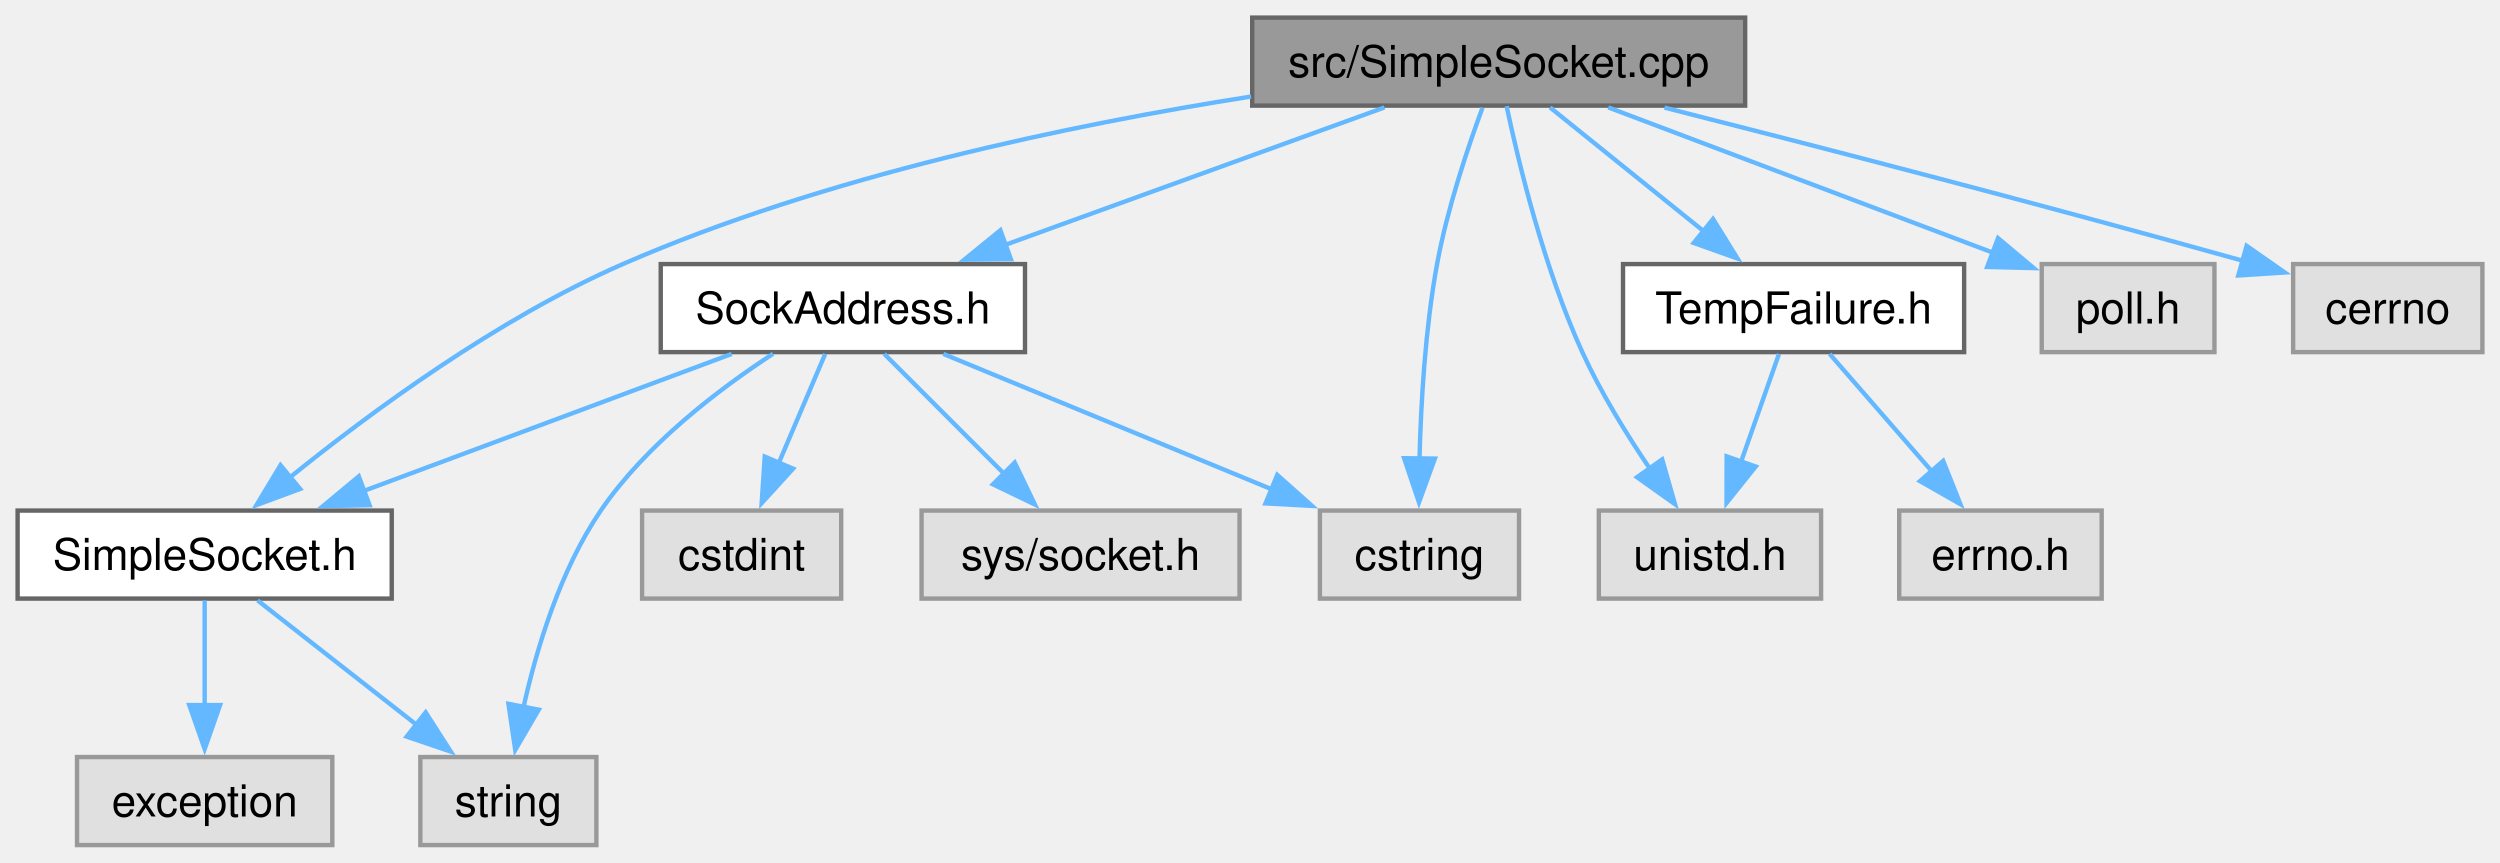
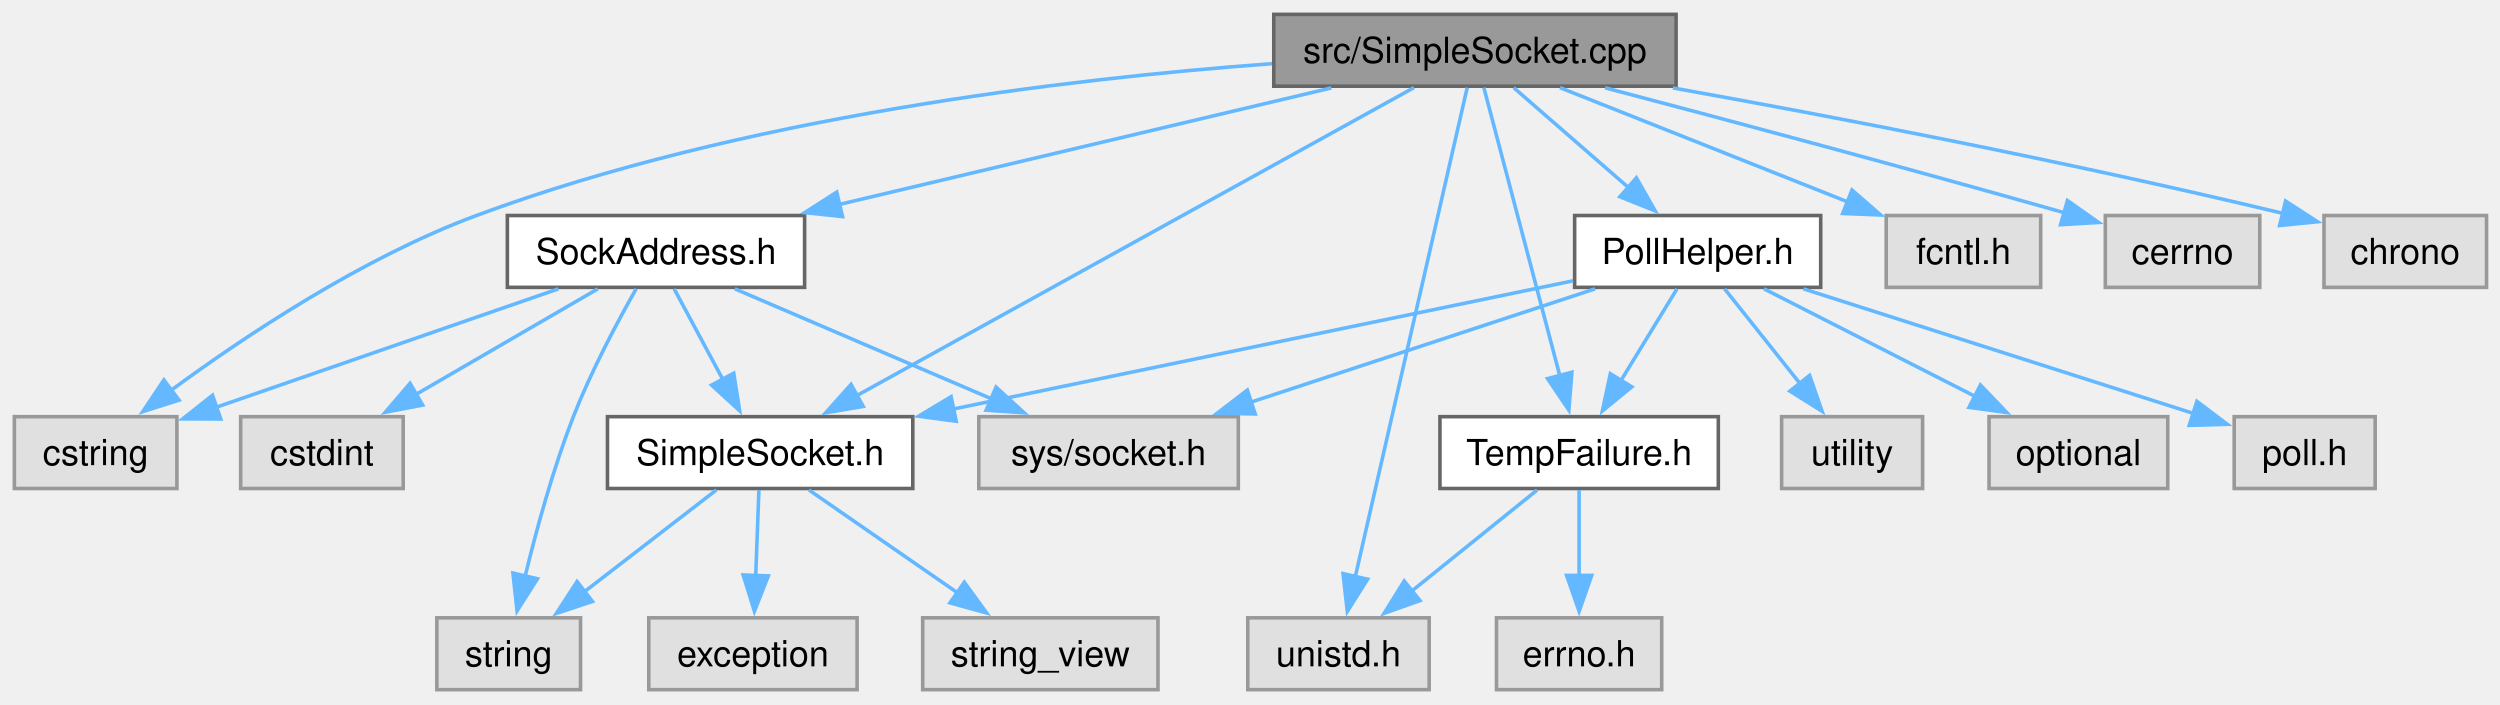
- <svg xmlns="http://www.w3.org/2000/svg" xmlns:xlink="http://www.w3.org/1999/xlink" width="568pt" height="196pt" viewBox="0.00 0.00 568.00 196.00">
+ <svg xmlns="http://www.w3.org/2000/svg" xmlns:xlink="http://www.w3.org/1999/xlink" width="696pt" height="196pt" viewBox="0.00 0.00 696.00 196.00">
  <g id="graph0" class="graph" transform="scale(1 1) rotate(0) translate(4 192)">
    <g id="Node000001" class="node">
      <g id="a_Node000001">
        <a xlink:title=" ">
-           <polygon fill="#999999" stroke="#666666" points="392.5,-188 280.5,-188 280.5,-168 392.5,-168 392.5,-188" />
-           <text xml:space="preserve" text-anchor="middle" x="336.5" y="-174.5" font-family="Helvetica,sans-Serif" font-size="10.00">src/SimpleSocket.cpp</text>
+           <polygon fill="#999999" stroke="#666666" points="462.62,-188 350.62,-188 350.62,-168 462.62,-168 462.62,-188" />
+           <text xml:space="preserve" text-anchor="middle" x="406.62" y="-174.5" font-family="Helvetica,sans-Serif" font-size="10.00">src/SimpleSocket.cpp</text>
        </a>
      </g>
    </g>
    <g id="Node000002" class="node">
      <g id="a_Node000002">
        <a xlink:href="SimpleSocket_8h.html" target="_top" xlink:title=" ">
-           <polygon fill="white" stroke="#666666" points="85,-76 0,-76 0,-56 85,-56 85,-76" />
-           <text xml:space="preserve" text-anchor="middle" x="42.5" y="-62.5" font-family="Helvetica,sans-Serif" font-size="10.00">SimpleSocket.h</text>
+           <polygon fill="white" stroke="#666666" points="250.12,-76 165.12,-76 165.12,-56 250.12,-56 250.12,-76" />
+           <text xml:space="preserve" text-anchor="middle" x="207.62" y="-62.5" font-family="Helvetica,sans-Serif" font-size="10.00">SimpleSocket.h</text>
        </a>
      </g>
    </g>
    <g id="edge1_Node000001_Node000002" class="edge">
      <g id="a_edge1_Node000001_Node000002">
        <a xlink:title=" ">
-           <path fill="none" stroke="#63b8ff" d="M280.25,-170.07C239.39,-163.67 183.44,-152.03 137.5,-132 109.08,-119.61 80.22,-98.37 61.89,-83.55" />
-           <polygon fill="#63b8ff" stroke="#63b8ff" points="64.19,-80.92 54.26,-77.24 59.73,-86.31 64.19,-80.92" />
+           <path fill="none" stroke="#63b8ff" d="M389.66,-167.62C355.07,-148.5 276.18,-104.89 234.53,-81.87" />
+           <polygon fill="#63b8ff" stroke="#63b8ff" points="236.32,-78.86 225.87,-77.09 232.93,-84.99 236.32,-78.86" />
+         </a>
+       </g>
+     </g>
+     <g id="Node000006" class="node">
+       <g id="a_Node000006">
+         <a xlink:href="SockAddress_8h.html" target="_top" xlink:title=" ">
+           <polygon fill="white" stroke="#666666" points="220,-132 137.25,-132 137.25,-112 220,-112 220,-132" />
+           <text xml:space="preserve" text-anchor="middle" x="178.62" y="-118.5" font-family="Helvetica,sans-Serif" font-size="10.00">SockAddress.h</text>
+         </a>
+       </g>
+     </g>
+     <g id="edge5_Node000001_Node000006" class="edge">
+       <g id="a_edge5_Node000001_Node000006">
+         <a xlink:title=" ">
+           <path fill="none" stroke="#63b8ff" d="M366.65,-167.53C328.51,-158.5 270.9,-144.85 229.5,-135.05" />
+           <polygon fill="#63b8ff" stroke="#63b8ff" points="230.56,-131.7 220.03,-132.81 228.95,-138.52 230.56,-131.7" />
+         </a>
+       </g>
+     </g>
+     <g id="Node000008" class="node">
+       <g id="a_Node000008">
+         <a xlink:title=" ">
+           <polygon fill="#e0e0e0" stroke="#999999" points="45.25,-76 0,-76 0,-56 45.25,-56 45.25,-76" />
+           <text xml:space="preserve" text-anchor="middle" x="22.62" y="-62.5" font-family="Helvetica,sans-Serif" font-size="10.00">cstring</text>
+         </a>
+       </g>
+     </g>
+     <g id="edge23_Node000001_Node000008" class="edge">
+       <g id="a_edge23_Node000001_Node000008">
+         <a xlink:title=" ">
+           <path fill="none" stroke="#63b8ff" d="M350.14,-174.28C292.79,-170.05 202.2,-159.3 128.62,-132 96.8,-120.19 64.07,-98.36 43.56,-83.28" />
+           <polygon fill="#63b8ff" stroke="#63b8ff" points="45.84,-80.61 35.74,-77.4 41.63,-86.21 45.84,-80.61" />
+         </a>
+       </g>
+     </g>
+     <g id="Node000010" class="node">
+       <g id="a_Node000010">
+         <a xlink:href="TempFailure_8h.html" target="_top" xlink:title=" ">
+           <polygon fill="white" stroke="#666666" points="474.38,-76 396.88,-76 396.88,-56 474.38,-56 474.38,-76" />
+           <text xml:space="preserve" text-anchor="middle" x="435.62" y="-62.5" font-family="Helvetica,sans-Serif" font-size="10.00">TempFailure.h</text>
+         </a>
+       </g>
+     </g>
+     <g id="edge11_Node000001_Node000010" class="edge">
+       <g id="a_edge11_Node000001_Node000010">
+         <a xlink:title=" ">
+           <path fill="none" stroke="#63b8ff" d="M409.1,-167.62C413.76,-149.92 423.96,-111.24 430.27,-87.32" />
+           <polygon fill="#63b8ff" stroke="#63b8ff" points="433.61,-88.38 432.77,-77.82 426.84,-86.6 433.61,-88.38" />
+         </a>
+       </g>
+     </g>
+     <g id="Node000011" class="node">
+       <g id="a_Node000011">
+         <a xlink:title=" ">
+           <polygon fill="#e0e0e0" stroke="#999999" points="393.88,-20 343.38,-20 343.38,0 393.88,0 393.88,-20" />
+           <text xml:space="preserve" text-anchor="middle" x="368.62" y="-6.5" font-family="Helvetica,sans-Serif" font-size="10.00">unistd.h</text>
+         </a>
+       </g>
+     </g>
+     <g id="edge22_Node000001_Node000011" class="edge">
+       <g id="a_edge22_Node000001_Node000011">
+         <a xlink:title=" ">
+           <path fill="none" stroke="#63b8ff" d="M404.47,-167.6C398.49,-141.46 381.56,-67.48 373.29,-31.36" />
+           <polygon fill="#63b8ff" stroke="#63b8ff" points="376.73,-30.74 371.09,-21.77 369.91,-32.3 376.73,-30.74" />
+         </a>
+       </g>
+     </g>
+     <g id="Node000013" class="node">
+       <g id="a_Node000013">
+         <a xlink:href="PollHelper_8h.html" target="_top" xlink:title=" ">
+           <polygon fill="white" stroke="#666666" points="502.88,-132 434.38,-132 434.38,-112 502.88,-112 502.88,-132" />
+           <text xml:space="preserve" text-anchor="middle" x="468.62" y="-118.5" font-family="Helvetica,sans-Serif" font-size="10.00">PollHelper.h</text>
+         </a>
+       </g>
+     </g>
+     <g id="edge14_Node000001_Node000013" class="edge">
+       <g id="a_edge14_Node000001_Node000013">
+         <a xlink:title=" ">
+           <path fill="none" stroke="#63b8ff" d="M417.42,-167.59C426.23,-159.93 438.88,-148.91 449.4,-139.75" />
+           <polygon fill="#63b8ff" stroke="#63b8ff" points="451.57,-142.5 456.81,-133.29 446.97,-137.22 451.57,-142.5" />
+         </a>
+       </g>
+     </g>
+     <g id="Node000017" class="node">
+       <g id="a_Node000017">
+         <a xlink:title=" ">
+           <polygon fill="#e0e0e0" stroke="#999999" points="564.12,-132 521.12,-132 521.12,-112 564.12,-112 564.12,-132" />
+           <text xml:space="preserve" text-anchor="middle" x="542.62" y="-118.5" font-family="Helvetica,sans-Serif" font-size="10.00">fcntl.h</text>
+         </a>
+       </g>
+     </g>
+     <g id="edge21_Node000001_Node000017" class="edge">
+       <g id="a_edge21_Node000001_Node000017">
+         <a xlink:title=" ">
+           <path fill="none" stroke="#63b8ff" d="M430.31,-167.59C452.49,-158.79 485.8,-145.56 510.39,-135.8" />
+           <polygon fill="#63b8ff" stroke="#63b8ff" points="511.59,-139.09 519.59,-132.14 509.01,-132.58 511.59,-139.09" />
+         </a>
+       </g>
+     </g>
+     <g id="Node000018" class="node">
+       <g id="a_Node000018">
+         <a xlink:title=" ">
+           <polygon fill="#e0e0e0" stroke="#999999" points="625.12,-132 582.12,-132 582.12,-112 625.12,-112 625.12,-132" />
+           <text xml:space="preserve" text-anchor="middle" x="603.62" y="-118.5" font-family="Helvetica,sans-Serif" font-size="10.00">cerrno</text>
+         </a>
+       </g>
+     </g>
+     <g id="edge24_Node000001_Node000018" class="edge">
+       <g id="a_edge24_Node000001_Node000018">
+         <a xlink:title=" ">
+           <path fill="none" stroke="#63b8ff" d="M442.87,-167.55C474.43,-159.25 521.7,-146.66 570.85,-132.74" />
+           <polygon fill="#63b8ff" stroke="#63b8ff" points="571.57,-136.17 580.24,-130.07 569.66,-129.44 571.57,-136.17" />
+         </a>
+       </g>
+     </g>
+     <g id="Node000019" class="node">
+       <g id="a_Node000019">
+         <a xlink:title=" ">
+           <polygon fill="#e0e0e0" stroke="#999999" points="688.25,-132 643,-132 643,-112 688.25,-112 688.25,-132" />
+           <text xml:space="preserve" text-anchor="middle" x="665.62" y="-118.5" font-family="Helvetica,sans-Serif" font-size="10.00">chrono</text>
+         </a>
+       </g>
+     </g>
+     <g id="edge25_Node000001_Node000019" class="edge">
+       <g id="a_edge25_Node000001_Node000019">
+         <a xlink:title=" ">
+           <path fill="none" stroke="#63b8ff" d="M461.74,-167.52C505.57,-159.67 568.65,-147.66 631.72,-132.56" />
+           <polygon fill="#63b8ff" stroke="#63b8ff" points="632.3,-136.02 641.19,-130.27 630.65,-129.22 632.3,-136.02" />
+         </a>
+       </g>
+     </g>
+     <g id="Node000003" class="node">
+       <g id="a_Node000003">
+         <a xlink:title=" ">
+           <polygon fill="#e0e0e0" stroke="#999999" points="157.62,-20 117.62,-20 117.62,0 157.62,0 157.62,-20" />
+           <text xml:space="preserve" text-anchor="middle" x="137.62" y="-6.5" font-family="Helvetica,sans-Serif" font-size="10.00">string</text>
+         </a>
+       </g>
+     </g>
+     <g id="edge2_Node000002_Node000003" class="edge">
+       <g id="a_edge2_Node000002_Node000003">
+         <a xlink:title=" ">
+           <path fill="none" stroke="#63b8ff" d="M195.43,-55.59C185.29,-47.77 170.63,-36.46 158.61,-27.19" />
+           <polygon fill="#63b8ff" stroke="#63b8ff" points="160.93,-24.56 150.88,-21.22 156.66,-30.1 160.93,-24.56" />
+         </a>
+       </g>
+     </g>
+     <g id="Node000004" class="node">
+       <g id="a_Node000004">
+         <a xlink:title=" ">
+           <polygon fill="#e0e0e0" stroke="#999999" points="318.38,-20 252.88,-20 252.88,0 318.38,0 318.38,-20" />
+           <text xml:space="preserve" text-anchor="middle" x="285.62" y="-6.5" font-family="Helvetica,sans-Serif" font-size="10.00">string_view</text>
+         </a>
+       </g>
+     </g>
+     <g id="edge3_Node000002_Node000004" class="edge">
+       <g id="a_edge3_Node000002_Node000004">
+         <a xlink:title=" ">
+           <path fill="none" stroke="#63b8ff" d="M221.21,-55.59C232.66,-47.67 249.29,-36.16 262.78,-26.82" />
+           <polygon fill="#63b8ff" stroke="#63b8ff" points="264.46,-29.91 270.69,-21.34 260.47,-24.16 264.46,-29.91" />
        </a>
      </g>
    </g>
    <g id="Node000005" class="node">
      <g id="a_Node000005">
-         <a xlink:href="SockAddress_8h.html" target="_top" xlink:title=" ">
-           <polygon fill="white" stroke="#666666" points="228.88,-132 146.12,-132 146.12,-112 228.88,-112 228.88,-132" />
-           <text xml:space="preserve" text-anchor="middle" x="187.5" y="-118.5" font-family="Helvetica,sans-Serif" font-size="10.00">SockAddress.h</text>
-         </a>
-       </g>
-     </g>
-     <g id="edge4_Node000001_Node000005" class="edge">
-       <g id="a_edge4_Node000001_Node000005">
-         <a xlink:title=" ">
-           <path fill="none" stroke="#63b8ff" d="M310.55,-167.59C286.66,-158.94 250.97,-146 224.17,-136.29" />
-           <polygon fill="#63b8ff" stroke="#63b8ff" points="225.67,-133.11 215.08,-133 223.29,-139.69 225.67,-133.11" />
+         <a xlink:title=" ">
+           <polygon fill="#e0e0e0" stroke="#999999" points="234.62,-20 176.62,-20 176.62,0 234.62,0 234.62,-20" />
+           <text xml:space="preserve" text-anchor="middle" x="205.62" y="-6.5" font-family="Helvetica,sans-Serif" font-size="10.00">exception</text>
+         </a>
+       </g>
+     </g>
+     <g id="edge4_Node000002_Node000005" class="edge">
+       <g id="a_edge4_Node000002_Node000005">
+         <a xlink:title=" ">
+           <path fill="none" stroke="#63b8ff" d="M207.28,-55.59C207.03,-49.01 206.7,-39.96 206.39,-31.73" />
+           <polygon fill="#63b8ff" stroke="#63b8ff" points="209.89,-31.67 206.03,-21.81 202.9,-31.93 209.89,-31.67" />
+         </a>
+       </g>
+     </g>
+     <g id="edge6_Node000006_Node000002" class="edge">
+       <g id="a_edge6_Node000006_Node000002">
+         <a xlink:title=" ">
+           <path fill="none" stroke="#63b8ff" d="M183.68,-111.59C187.42,-104.63 192.65,-94.89 197.27,-86.29" />
+           <polygon fill="#63b8ff" stroke="#63b8ff" points="200.27,-88.1 201.92,-77.63 194.1,-84.79 200.27,-88.1" />
+         </a>
+       </g>
+     </g>
+     <g id="edge9_Node000006_Node000003" class="edge">
+       <g id="a_edge9_Node000006_Node000003">
+         <a xlink:title=" ">
+           <path fill="none" stroke="#63b8ff" d="M173.11,-111.6C168.05,-102.67 160.59,-88.75 155.62,-76 149.96,-61.45 145.31,-44.41 142.16,-31.44" />
+           <polygon fill="#63b8ff" stroke="#63b8ff" points="145.62,-30.87 139.95,-21.92 138.8,-32.46 145.62,-30.87" />
        </a>
      </g>
    </g>
    <g id="Node000007" class="node">
      <g id="a_Node000007">
        <a xlink:title=" ">
-           <polygon fill="#e0e0e0" stroke="#999999" points="341.12,-76 295.88,-76 295.88,-56 341.12,-56 341.12,-76" />
-           <text xml:space="preserve" text-anchor="middle" x="318.5" y="-62.5" font-family="Helvetica,sans-Serif" font-size="10.00">cstring</text>
-         </a>
-       </g>
-     </g>
-     <g id="edge15_Node000001_Node000007" class="edge">
-       <g id="a_edge15_Node000001_Node000007">
-         <a xlink:title=" ">
-           <path fill="none" stroke="#63b8ff" d="M332.82,-167.51C329.5,-158.52 324.8,-144.55 322.5,-132 319.81,-117.32 318.83,-100.5 318.51,-87.65" />
-           <polygon fill="#63b8ff" stroke="#63b8ff" points="322.01,-87.81 318.39,-77.86 315.01,-87.9 322.01,-87.81" />
+           <polygon fill="#e0e0e0" stroke="#999999" points="108.25,-76 63,-76 63,-56 108.25,-56 108.25,-76" />
+           <text xml:space="preserve" text-anchor="middle" x="85.62" y="-62.5" font-family="Helvetica,sans-Serif" font-size="10.00">cstdint</text>
+         </a>
+       </g>
+     </g>
+     <g id="edge7_Node000006_Node000007" class="edge">
+       <g id="a_edge7_Node000006_Node000007">
+         <a xlink:title=" ">
+           <path fill="none" stroke="#63b8ff" d="M162.43,-111.59C148.38,-103.44 127.79,-91.48 111.47,-82" />
+           <polygon fill="#63b8ff" stroke="#63b8ff" points="113.67,-79.23 103.26,-77.24 110.15,-85.29 113.67,-79.23" />
+         </a>
+       </g>
+     </g>
+     <g id="edge8_Node000006_Node000008" class="edge">
+       <g id="a_edge8_Node000006_Node000008">
+         <a xlink:title=" ">
+           <path fill="none" stroke="#63b8ff" d="M151.45,-111.59C124.94,-102.42 84.56,-88.44 56.08,-78.58" />
+           <polygon fill="#63b8ff" stroke="#63b8ff" points="57.46,-75.35 46.86,-75.39 55.17,-81.97 57.46,-75.35" />
        </a>
      </g>
    </g>
    <g id="Node000009" class="node">
      <g id="a_Node000009">
-         <a xlink:href="TempFailure_8h.html" target="_top" xlink:title=" ">
-           <polygon fill="white" stroke="#666666" points="442.25,-132 364.75,-132 364.75,-112 442.25,-112 442.25,-132" />
-           <text xml:space="preserve" text-anchor="middle" x="403.5" y="-118.5" font-family="Helvetica,sans-Serif" font-size="10.00">TempFailure.h</text>
-         </a>
-       </g>
-     </g>
-     <g id="edge10_Node000001_Node000009" class="edge">
-       <g id="a_edge10_Node000001_Node000009">
-         <a xlink:title=" ">
-           <path fill="none" stroke="#63b8ff" d="M348.17,-167.59C357.78,-159.85 371.63,-148.69 383.07,-139.47" />
-           <polygon fill="#63b8ff" stroke="#63b8ff" points="385.2,-142.25 390.78,-133.25 380.8,-136.8 385.2,-142.25" />
-         </a>
-       </g>
-     </g>
-     <g id="Node000010" class="node">
-       <g id="a_Node000010">
-         <a xlink:title=" ">
-           <polygon fill="#e0e0e0" stroke="#999999" points="409.75,-76 359.25,-76 359.25,-56 409.75,-56 409.75,-76" />
-           <text xml:space="preserve" text-anchor="middle" x="384.5" y="-62.5" font-family="Helvetica,sans-Serif" font-size="10.00">unistd.h</text>
-         </a>
-       </g>
-     </g>
-     <g id="edge14_Node000001_Node000010" class="edge">
-       <g id="a_edge14_Node000001_Node000010">
-         <a xlink:title=" ">
-           <path fill="none" stroke="#63b8ff" d="M338.3,-167.88C341.02,-155.02 346.81,-131.04 355.5,-112 359.69,-102.83 365.53,-93.35 370.88,-85.47" />
-           <polygon fill="#63b8ff" stroke="#63b8ff" points="373.65,-87.62 376.57,-77.43 367.93,-83.58 373.65,-87.62" />
+         <a xlink:title=" ">
+           <polygon fill="#e0e0e0" stroke="#999999" points="340.75,-76 268.5,-76 268.5,-56 340.75,-56 340.75,-76" />
+           <text xml:space="preserve" text-anchor="middle" x="304.62" y="-62.5" font-family="Helvetica,sans-Serif" font-size="10.00">sys/socket.h</text>
+         </a>
+       </g>
+     </g>
+     <g id="edge10_Node000006_Node000009" class="edge">
+       <g id="a_edge10_Node000006_Node000009">
+         <a xlink:title=" ">
+           <path fill="none" stroke="#63b8ff" d="M200.57,-111.59C220.33,-103.13 249.62,-90.58 272.09,-80.94" />
+           <polygon fill="#63b8ff" stroke="#63b8ff" points="273.3,-84.23 281.12,-77.08 270.54,-77.8 273.3,-84.23" />
+         </a>
+       </g>
+     </g>
+     <g id="edge12_Node000010_Node000011" class="edge">
+       <g id="a_edge12_Node000010_Node000011">
+         <a xlink:title=" ">
+           <path fill="none" stroke="#63b8ff" d="M423.95,-55.59C414.35,-47.85 400.5,-36.69 389.06,-27.47" />
+           <polygon fill="#63b8ff" stroke="#63b8ff" points="391.32,-24.8 381.34,-21.25 386.93,-30.25 391.32,-24.8" />
        </a>
      </g>
    </g>
    <g id="Node000012" class="node">
      <g id="a_Node000012">
        <a xlink:title=" ">
-           <polygon fill="#e0e0e0" stroke="#999999" points="499.12,-132 459.88,-132 459.88,-112 499.12,-112 499.12,-132" />
-           <text xml:space="preserve" text-anchor="middle" x="479.5" y="-118.5" font-family="Helvetica,sans-Serif" font-size="10.00">poll.h</text>
-         </a>
-       </g>
-     </g>
-     <g id="edge13_Node000001_Node000012" class="edge">
-       <g id="a_edge13_Node000001_Node000012">
-         <a xlink:title=" ">
-           <path fill="none" stroke="#63b8ff" d="M361.41,-167.59C385.77,-158.39 422.93,-144.36 449.04,-134.5" />
-           <polygon fill="#63b8ff" stroke="#63b8ff" points="449.95,-137.9 458.07,-131.09 447.48,-131.35 449.95,-137.9" />
-         </a>
-       </g>
-     </g>
-     <g id="Node000013" class="node">
-       <g id="a_Node000013">
-         <a xlink:title=" ">
-           <polygon fill="#e0e0e0" stroke="#999999" points="560,-132 517,-132 517,-112 560,-112 560,-132" />
-           <text xml:space="preserve" text-anchor="middle" x="538.5" y="-118.5" font-family="Helvetica,sans-Serif" font-size="10.00">cerrno</text>
-         </a>
-       </g>
-     </g>
-     <g id="edge16_Node000001_Node000013" class="edge">
-       <g id="a_edge16_Node000001_Node000013">
-         <a xlink:title=" ">
-           <path fill="none" stroke="#63b8ff" d="M374.18,-167.55C406.71,-159.3 455.23,-146.79 505.49,-132.78" />
-           <polygon fill="#63b8ff" stroke="#63b8ff" points="506.43,-136.15 515.11,-130.09 504.54,-129.41 506.43,-136.15" />
-         </a>
-       </g>
-     </g>
-     <g id="Node000003" class="node">
-       <g id="a_Node000003">
-         <a xlink:title=" ">
-           <polygon fill="#e0e0e0" stroke="#999999" points="131.5,-20 91.5,-20 91.5,0 131.5,0 131.5,-20" />
-           <text xml:space="preserve" text-anchor="middle" x="111.5" y="-6.5" font-family="Helvetica,sans-Serif" font-size="10.00">string</text>
-         </a>
-       </g>
-     </g>
-     <g id="edge2_Node000002_Node000003" class="edge">
-       <g id="a_edge2_Node000002_Node000003">
-         <a xlink:title=" ">
-           <path fill="none" stroke="#63b8ff" d="M54.52,-55.59C64.51,-47.77 78.96,-36.46 90.81,-27.19" />
-           <polygon fill="#63b8ff" stroke="#63b8ff" points="92.71,-30.15 98.43,-21.23 88.39,-24.64 92.71,-30.15" />
-         </a>
-       </g>
-     </g>
-     <g id="Node000004" class="node">
-       <g id="a_Node000004">
-         <a xlink:title=" ">
-           <polygon fill="#e0e0e0" stroke="#999999" points="71.5,-20 13.5,-20 13.5,0 71.5,0 71.5,-20" />
-           <text xml:space="preserve" text-anchor="middle" x="42.5" y="-6.5" font-family="Helvetica,sans-Serif" font-size="10.00">exception</text>
-         </a>
-       </g>
-     </g>
-     <g id="edge3_Node000002_Node000004" class="edge">
-       <g id="a_edge3_Node000002_Node000004">
-         <a xlink:title=" ">
-           <path fill="none" stroke="#63b8ff" d="M42.5,-55.59C42.5,-49.01 42.5,-39.96 42.5,-31.73" />
-           <polygon fill="#63b8ff" stroke="#63b8ff" points="46,-31.81 42.5,-21.81 39,-31.81 46,-31.81" />
-         </a>
-       </g>
-     </g>
-     <g id="edge5_Node000005_Node000002" class="edge">
-       <g id="a_edge5_Node000005_Node000002">
-         <a xlink:title=" ">
-           <path fill="none" stroke="#63b8ff" d="M162.24,-111.59C139.1,-102.97 104.58,-90.12 78.54,-80.42" />
-           <polygon fill="#63b8ff" stroke="#63b8ff" points="79.97,-77.22 69.37,-77.01 77.52,-83.78 79.97,-77.22" />
-         </a>
-       </g>
-     </g>
-     <g id="edge8_Node000005_Node000003" class="edge">
-       <g id="a_edge8_Node000005_Node000003">
-         <a xlink:title=" ">
-           <path fill="none" stroke="#63b8ff" d="M171.64,-111.62C159.34,-103.59 142.72,-90.98 132.5,-76 123.29,-62.5 117.91,-44.7 114.9,-31.14" />
-           <polygon fill="#63b8ff" stroke="#63b8ff" points="118.4,-30.76 113.06,-21.61 111.52,-32.09 118.4,-30.76" />
-         </a>
-       </g>
-     </g>
-     <g id="Node000006" class="node">
-       <g id="a_Node000006">
-         <a xlink:title=" ">
-           <polygon fill="#e0e0e0" stroke="#999999" points="187.12,-76 141.88,-76 141.88,-56 187.12,-56 187.12,-76" />
-           <text xml:space="preserve" text-anchor="middle" x="164.5" y="-62.5" font-family="Helvetica,sans-Serif" font-size="10.00">cstdint</text>
-         </a>
-       </g>
-     </g>
-     <g id="edge6_Node000005_Node000006" class="edge">
-       <g id="a_edge6_Node000005_Node000006">
-         <a xlink:title=" ">
-           <path fill="none" stroke="#63b8ff" d="M183.49,-111.59C180.59,-104.78 176.56,-95.32 172.96,-86.86" />
-           <polygon fill="#63b8ff" stroke="#63b8ff" points="176.19,-85.52 169.05,-77.69 169.75,-88.26 176.19,-85.52" />
-         </a>
-       </g>
-     </g>
-     <g id="edge7_Node000005_Node000007" class="edge">
-       <g id="a_edge7_Node000005_Node000007">
-         <a xlink:title=" ">
-           <path fill="none" stroke="#63b8ff" d="M210.32,-111.59C230.95,-103.09 261.58,-90.46 284.99,-80.81" />
-           <polygon fill="#63b8ff" stroke="#63b8ff" points="286.19,-84.1 294.1,-77.06 283.52,-77.63 286.19,-84.1" />
-         </a>
-       </g>
-     </g>
-     <g id="Node000008" class="node">
-       <g id="a_Node000008">
-         <a xlink:title=" ">
-           <polygon fill="#e0e0e0" stroke="#999999" points="277.62,-76 205.38,-76 205.38,-56 277.62,-56 277.62,-76" />
-           <text xml:space="preserve" text-anchor="middle" x="241.5" y="-62.5" font-family="Helvetica,sans-Serif" font-size="10.00">sys/socket.h</text>
-         </a>
-       </g>
-     </g>
-     <g id="edge9_Node000005_Node000008" class="edge">
-       <g id="a_edge9_Node000005_Node000008">
-         <a xlink:title=" ">
-           <path fill="none" stroke="#63b8ff" d="M196.91,-111.59C204.42,-104.08 215.15,-93.35 224.2,-84.3" />
-           <polygon fill="#63b8ff" stroke="#63b8ff" points="226.54,-86.91 231.13,-77.37 221.59,-81.96 226.54,-86.91" />
-         </a>
-       </g>
-     </g>
-     <g id="edge11_Node000009_Node000010" class="edge">
-       <g id="a_edge11_Node000009_Node000010">
-         <a xlink:title=" ">
-           <path fill="none" stroke="#63b8ff" d="M400.19,-111.59C397.82,-104.86 394.54,-95.53 391.59,-87.15" />
-           <polygon fill="#63b8ff" stroke="#63b8ff" points="394.89,-86 388.27,-77.73 388.29,-88.32 394.89,-86" />
-         </a>
-       </g>
-     </g>
-     <g id="Node000011" class="node">
-       <g id="a_Node000011">
-         <a xlink:title=" ">
-           <polygon fill="#e0e0e0" stroke="#999999" points="473.5,-76 427.5,-76 427.5,-56 473.5,-56 473.5,-76" />
-           <text xml:space="preserve" text-anchor="middle" x="450.5" y="-62.5" font-family="Helvetica,sans-Serif" font-size="10.00">errno.h</text>
-         </a>
-       </g>
-     </g>
-     <g id="edge12_Node000009_Node000011" class="edge">
-       <g id="a_edge12_Node000009_Node000011">
-         <a xlink:title=" ">
-           <path fill="none" stroke="#63b8ff" d="M411.69,-111.59C418.09,-104.24 427.18,-93.8 434.95,-84.87" />
-           <polygon fill="#63b8ff" stroke="#63b8ff" points="437.49,-87.28 441.41,-77.44 432.21,-82.69 437.49,-87.28" />
+           <polygon fill="#e0e0e0" stroke="#999999" points="458.62,-20 412.62,-20 412.62,0 458.62,0 458.62,-20" />
+           <text xml:space="preserve" text-anchor="middle" x="435.62" y="-6.5" font-family="Helvetica,sans-Serif" font-size="10.00">errno.h</text>
+         </a>
+       </g>
+     </g>
+     <g id="edge13_Node000010_Node000012" class="edge">
+       <g id="a_edge13_Node000010_Node000012">
+         <a xlink:title=" ">
+           <path fill="none" stroke="#63b8ff" d="M435.62,-55.59C435.62,-49.01 435.62,-39.96 435.62,-31.73" />
+           <polygon fill="#63b8ff" stroke="#63b8ff" points="439.13,-31.81 435.63,-21.81 432.13,-31.81 439.13,-31.81" />
+         </a>
+       </g>
+     </g>
+     <g id="edge15_Node000013_Node000002" class="edge">
+       <g id="a_edge15_Node000013_Node000002">
+         <a xlink:title=" ">
+           <path fill="none" stroke="#63b8ff" d="M433.97,-113.83C389.78,-104.69 312.94,-88.79 261.19,-78.08" />
+           <polygon fill="#63b8ff" stroke="#63b8ff" points="262.21,-74.72 251.71,-76.12 260.79,-81.57 262.21,-74.72" />
+         </a>
+       </g>
+     </g>
+     <g id="edge17_Node000013_Node000009" class="edge">
+       <g id="a_edge17_Node000013_Node000009">
+         <a xlink:title=" ">
+           <path fill="none" stroke="#63b8ff" d="M440.06,-111.59C413.53,-102.86 373.79,-89.77 344.21,-80.03" />
+           <polygon fill="#63b8ff" stroke="#63b8ff" points="345.45,-76.76 334.85,-76.95 343.26,-83.4 345.45,-76.76" />
+         </a>
+       </g>
+     </g>
+     <g id="edge16_Node000013_Node000010" class="edge">
+       <g id="a_edge16_Node000013_Node000010">
+         <a xlink:title=" ">
+           <path fill="none" stroke="#63b8ff" d="M462.88,-111.59C458.57,-104.55 452.53,-94.67 447.24,-86" />
+           <polygon fill="#63b8ff" stroke="#63b8ff" points="450.3,-84.3 442.1,-77.59 444.32,-87.95 450.3,-84.3" />
+         </a>
+       </g>
+     </g>
+     <g id="Node000014" class="node">
+       <g id="a_Node000014">
+         <a xlink:title=" ">
+           <polygon fill="#e0e0e0" stroke="#999999" points="657.25,-76 618,-76 618,-56 657.25,-56 657.25,-76" />
+           <text xml:space="preserve" text-anchor="middle" x="637.62" y="-62.5" font-family="Helvetica,sans-Serif" font-size="10.00">poll.h</text>
+         </a>
+       </g>
+     </g>
+     <g id="edge18_Node000013_Node000014" class="edge">
+       <g id="a_edge18_Node000013_Node000014">
+         <a xlink:title=" ">
+           <path fill="none" stroke="#63b8ff" d="M498.06,-111.59C528.55,-101.85 575.98,-86.7 606.93,-76.81" />
+           <polygon fill="#63b8ff" stroke="#63b8ff" points="607.62,-80.26 616.08,-73.88 605.49,-73.59 607.62,-80.26" />
+         </a>
+       </g>
+     </g>
+     <g id="Node000015" class="node">
+       <g id="a_Node000015">
+         <a xlink:title=" ">
+           <polygon fill="#e0e0e0" stroke="#999999" points="531.25,-76 492,-76 492,-56 531.25,-56 531.25,-76" />
+           <text xml:space="preserve" text-anchor="middle" x="511.62" y="-62.5" font-family="Helvetica,sans-Serif" font-size="10.00">utility</text>
+         </a>
+       </g>
+     </g>
+     <g id="edge19_Node000013_Node000015" class="edge">
+       <g id="a_edge19_Node000013_Node000015">
+         <a xlink:title=" ">
+           <path fill="none" stroke="#63b8ff" d="M476.12,-111.59C481.91,-104.32 490.11,-94.02 497.17,-85.15" />
+           <polygon fill="#63b8ff" stroke="#63b8ff" points="499.79,-87.49 503.28,-77.48 494.31,-83.12 499.79,-87.49" />
+         </a>
+       </g>
+     </g>
+     <g id="Node000016" class="node">
+       <g id="a_Node000016">
+         <a xlink:title=" ">
+           <polygon fill="#e0e0e0" stroke="#999999" points="599.5,-76 549.75,-76 549.75,-56 599.5,-56 599.5,-76" />
+           <text xml:space="preserve" text-anchor="middle" x="574.62" y="-62.5" font-family="Helvetica,sans-Serif" font-size="10.00">optional</text>
+         </a>
+       </g>
+     </g>
+     <g id="edge20_Node000013_Node000016" class="edge">
+       <g id="a_edge20_Node000013_Node000016">
+         <a xlink:title=" ">
+           <path fill="none" stroke="#63b8ff" d="M487.09,-111.59C503.33,-103.32 527.23,-91.14 545.96,-81.6" />
+           <polygon fill="#63b8ff" stroke="#63b8ff" points="547.35,-84.82 554.67,-77.17 544.17,-78.59 547.35,-84.82" />
        </a>
      </g>
    </g>
  </g>
</svg>
